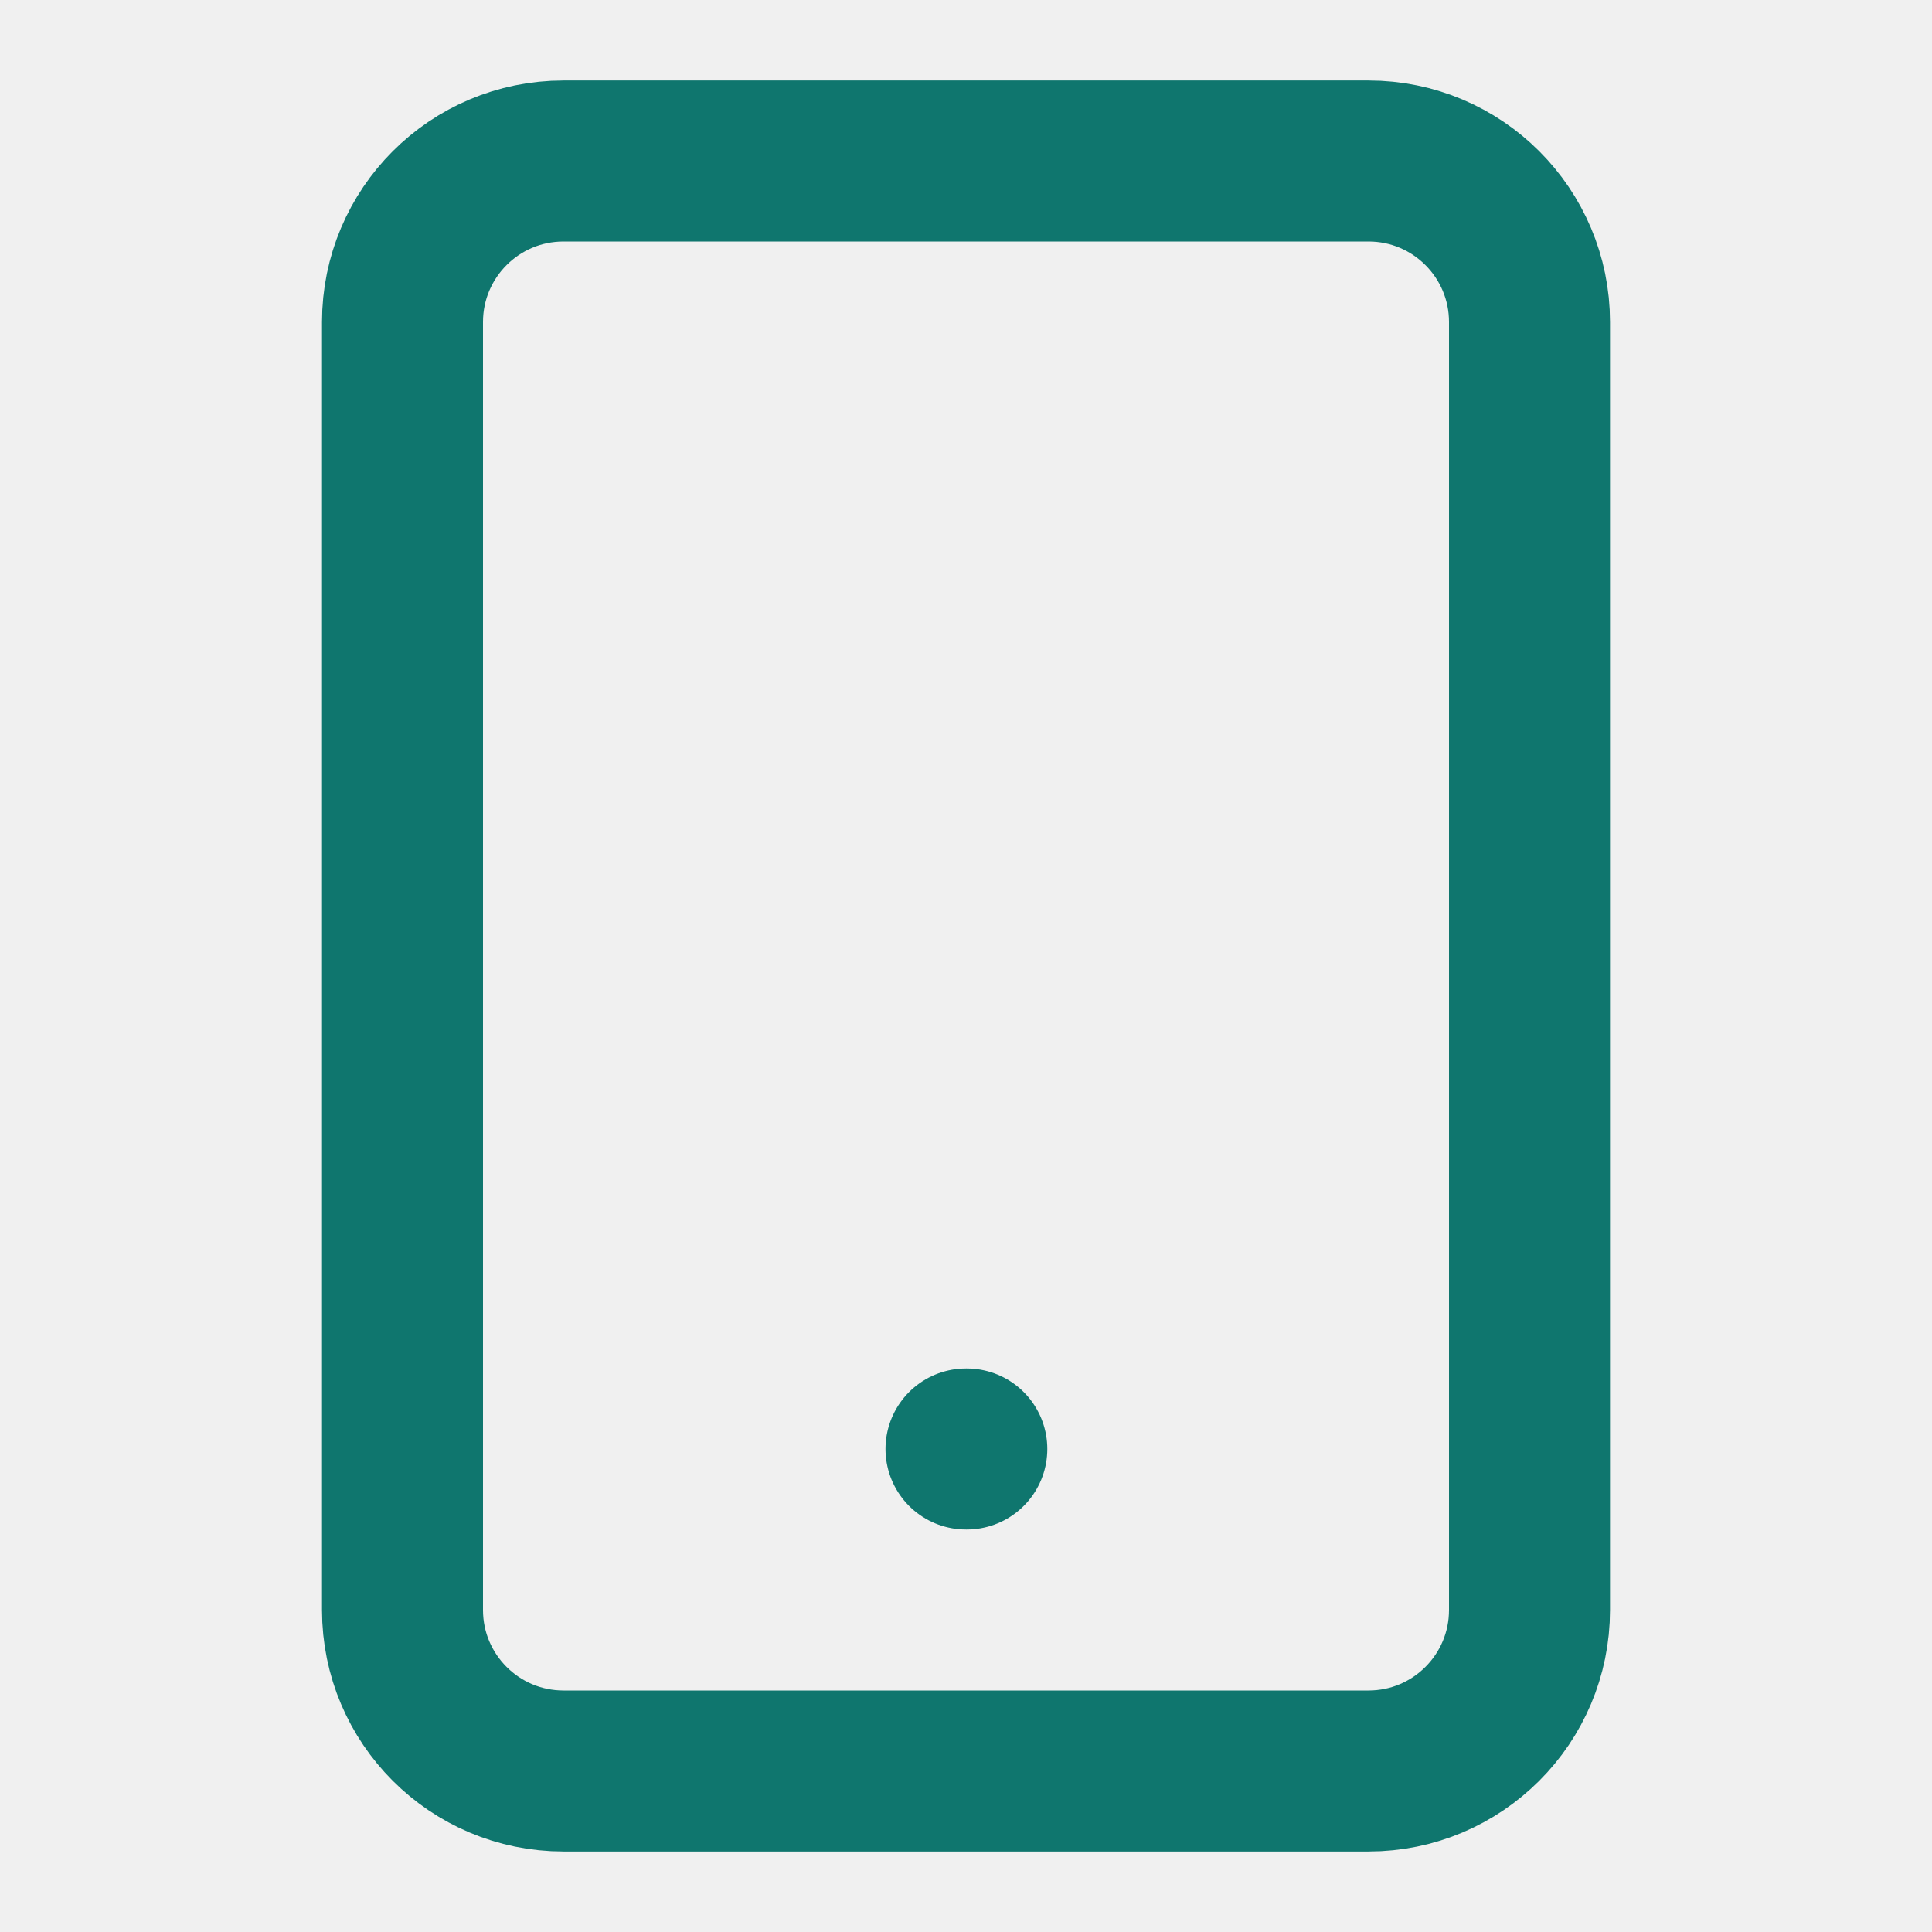
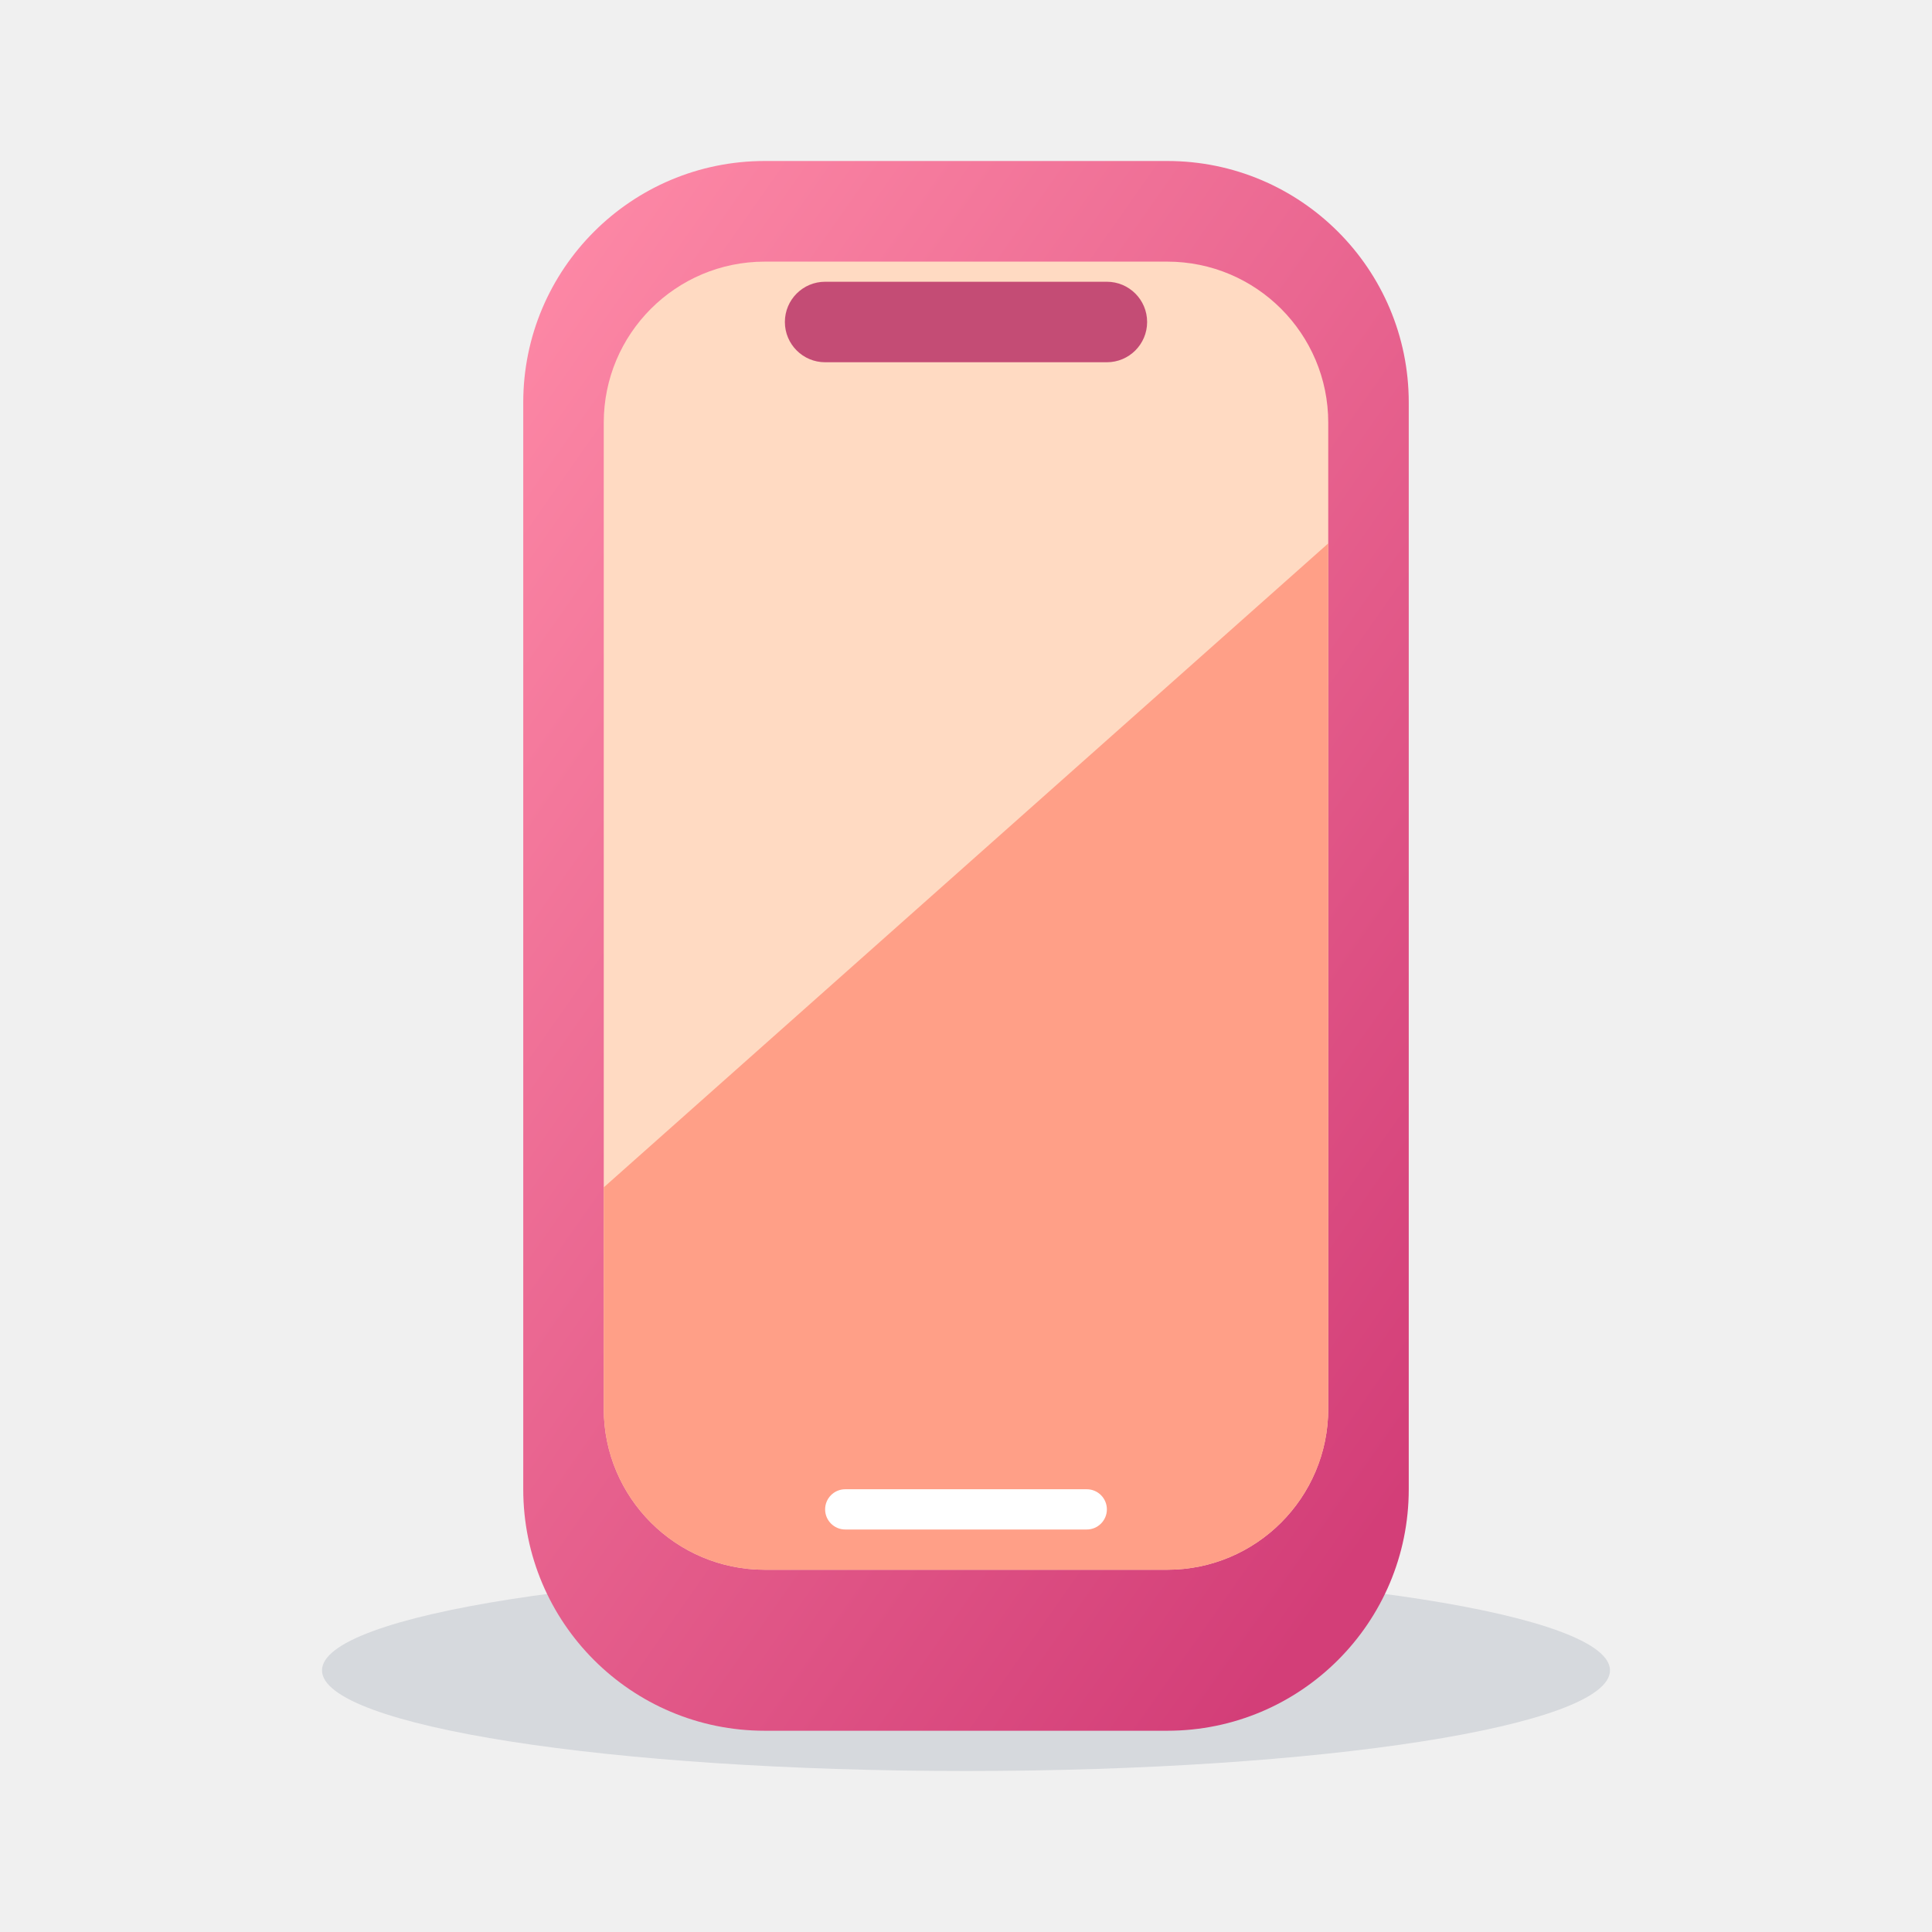
- <svg xmlns="http://www.w3.org/2000/svg" width="24" height="24" viewBox="0 0 24 24" fill="none" stroke="#0f766e" stroke-width="2" stroke-linecap="round" stroke-linejoin="round">
-   <rect width="14" height="20" x="5" y="2" rx="2" ry="2" />
-   <path d="M12 18h.01" />
+ <svg xmlns="http://www.w3.org/2000/svg" viewBox="0 0 96 96">
+   <defs>
+     <linearGradient id="paint" x2=".8" y2="1">
+       <stop stop-color="#FF8CA8" />
+       <stop offset="1" stop-color="#D33E78" />
+     </linearGradient>
+     <linearGradient id="metal" x2="0" y2="1">
+       <stop stop-color="#F1F5FC" />
+       <stop offset="1" stop-color="#AAB8D0" />
+     </linearGradient>
+     <linearGradient id="screen" x2="1" y2="1">
+       <stop stop-color="#74E4FF" />
+       <stop offset="1" stop-color="#4B5DED" />
+     </linearGradient>
+   </defs>
+   <ellipse cx="48" cy="83" rx="32" ry="5" fill="#14294D" opacity=".12" />
+   <rect x="26" y="8" width="44" height="78" rx="12" fill="url(#paint)" />
+   <rect x="30" y="13" width="36" height="65" rx="8" fill="#FFDAC2" />
+   <path d="M30 59l36-32v43a8 8 0 0 1-8 8H38a8 8 0 0 1-8-8z" fill="#FF9F87" />
+   <rect x="39" y="14" width="18" height="4" rx="2" fill="#C44C75" />
+   <rect x="41" y="74" width="14" height="2" rx="1" fill="#FFF" />
</svg>
